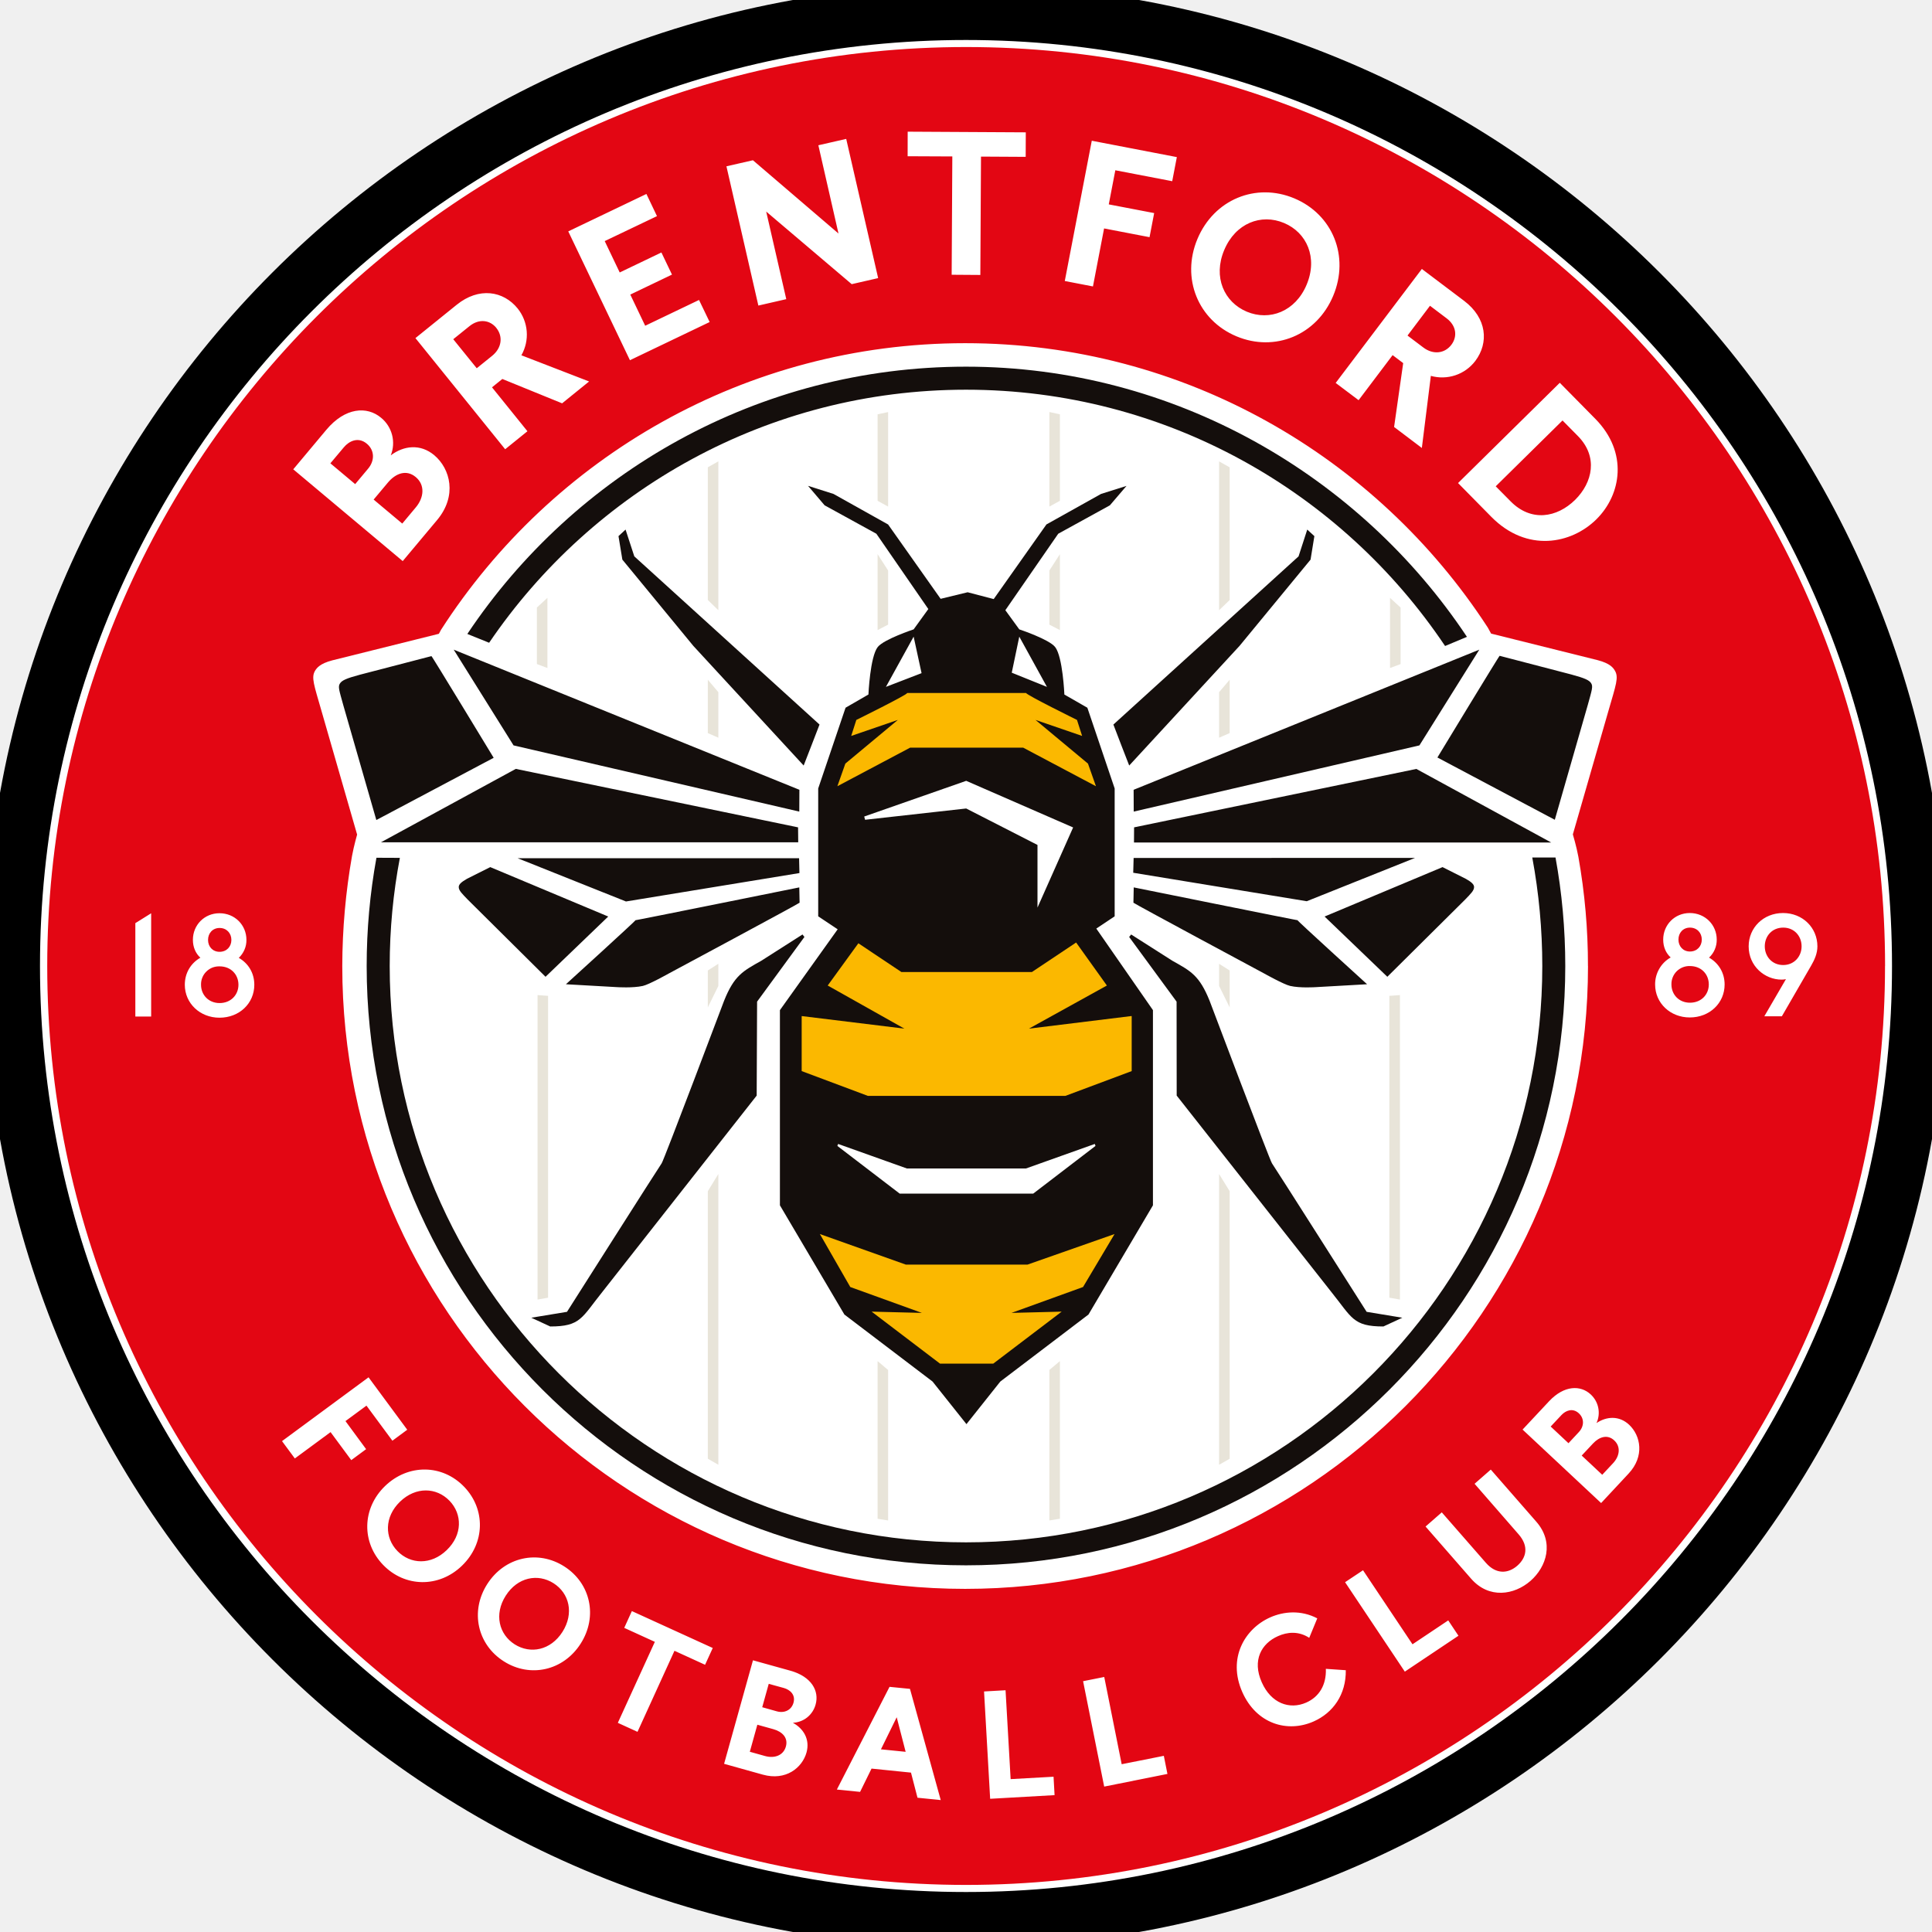
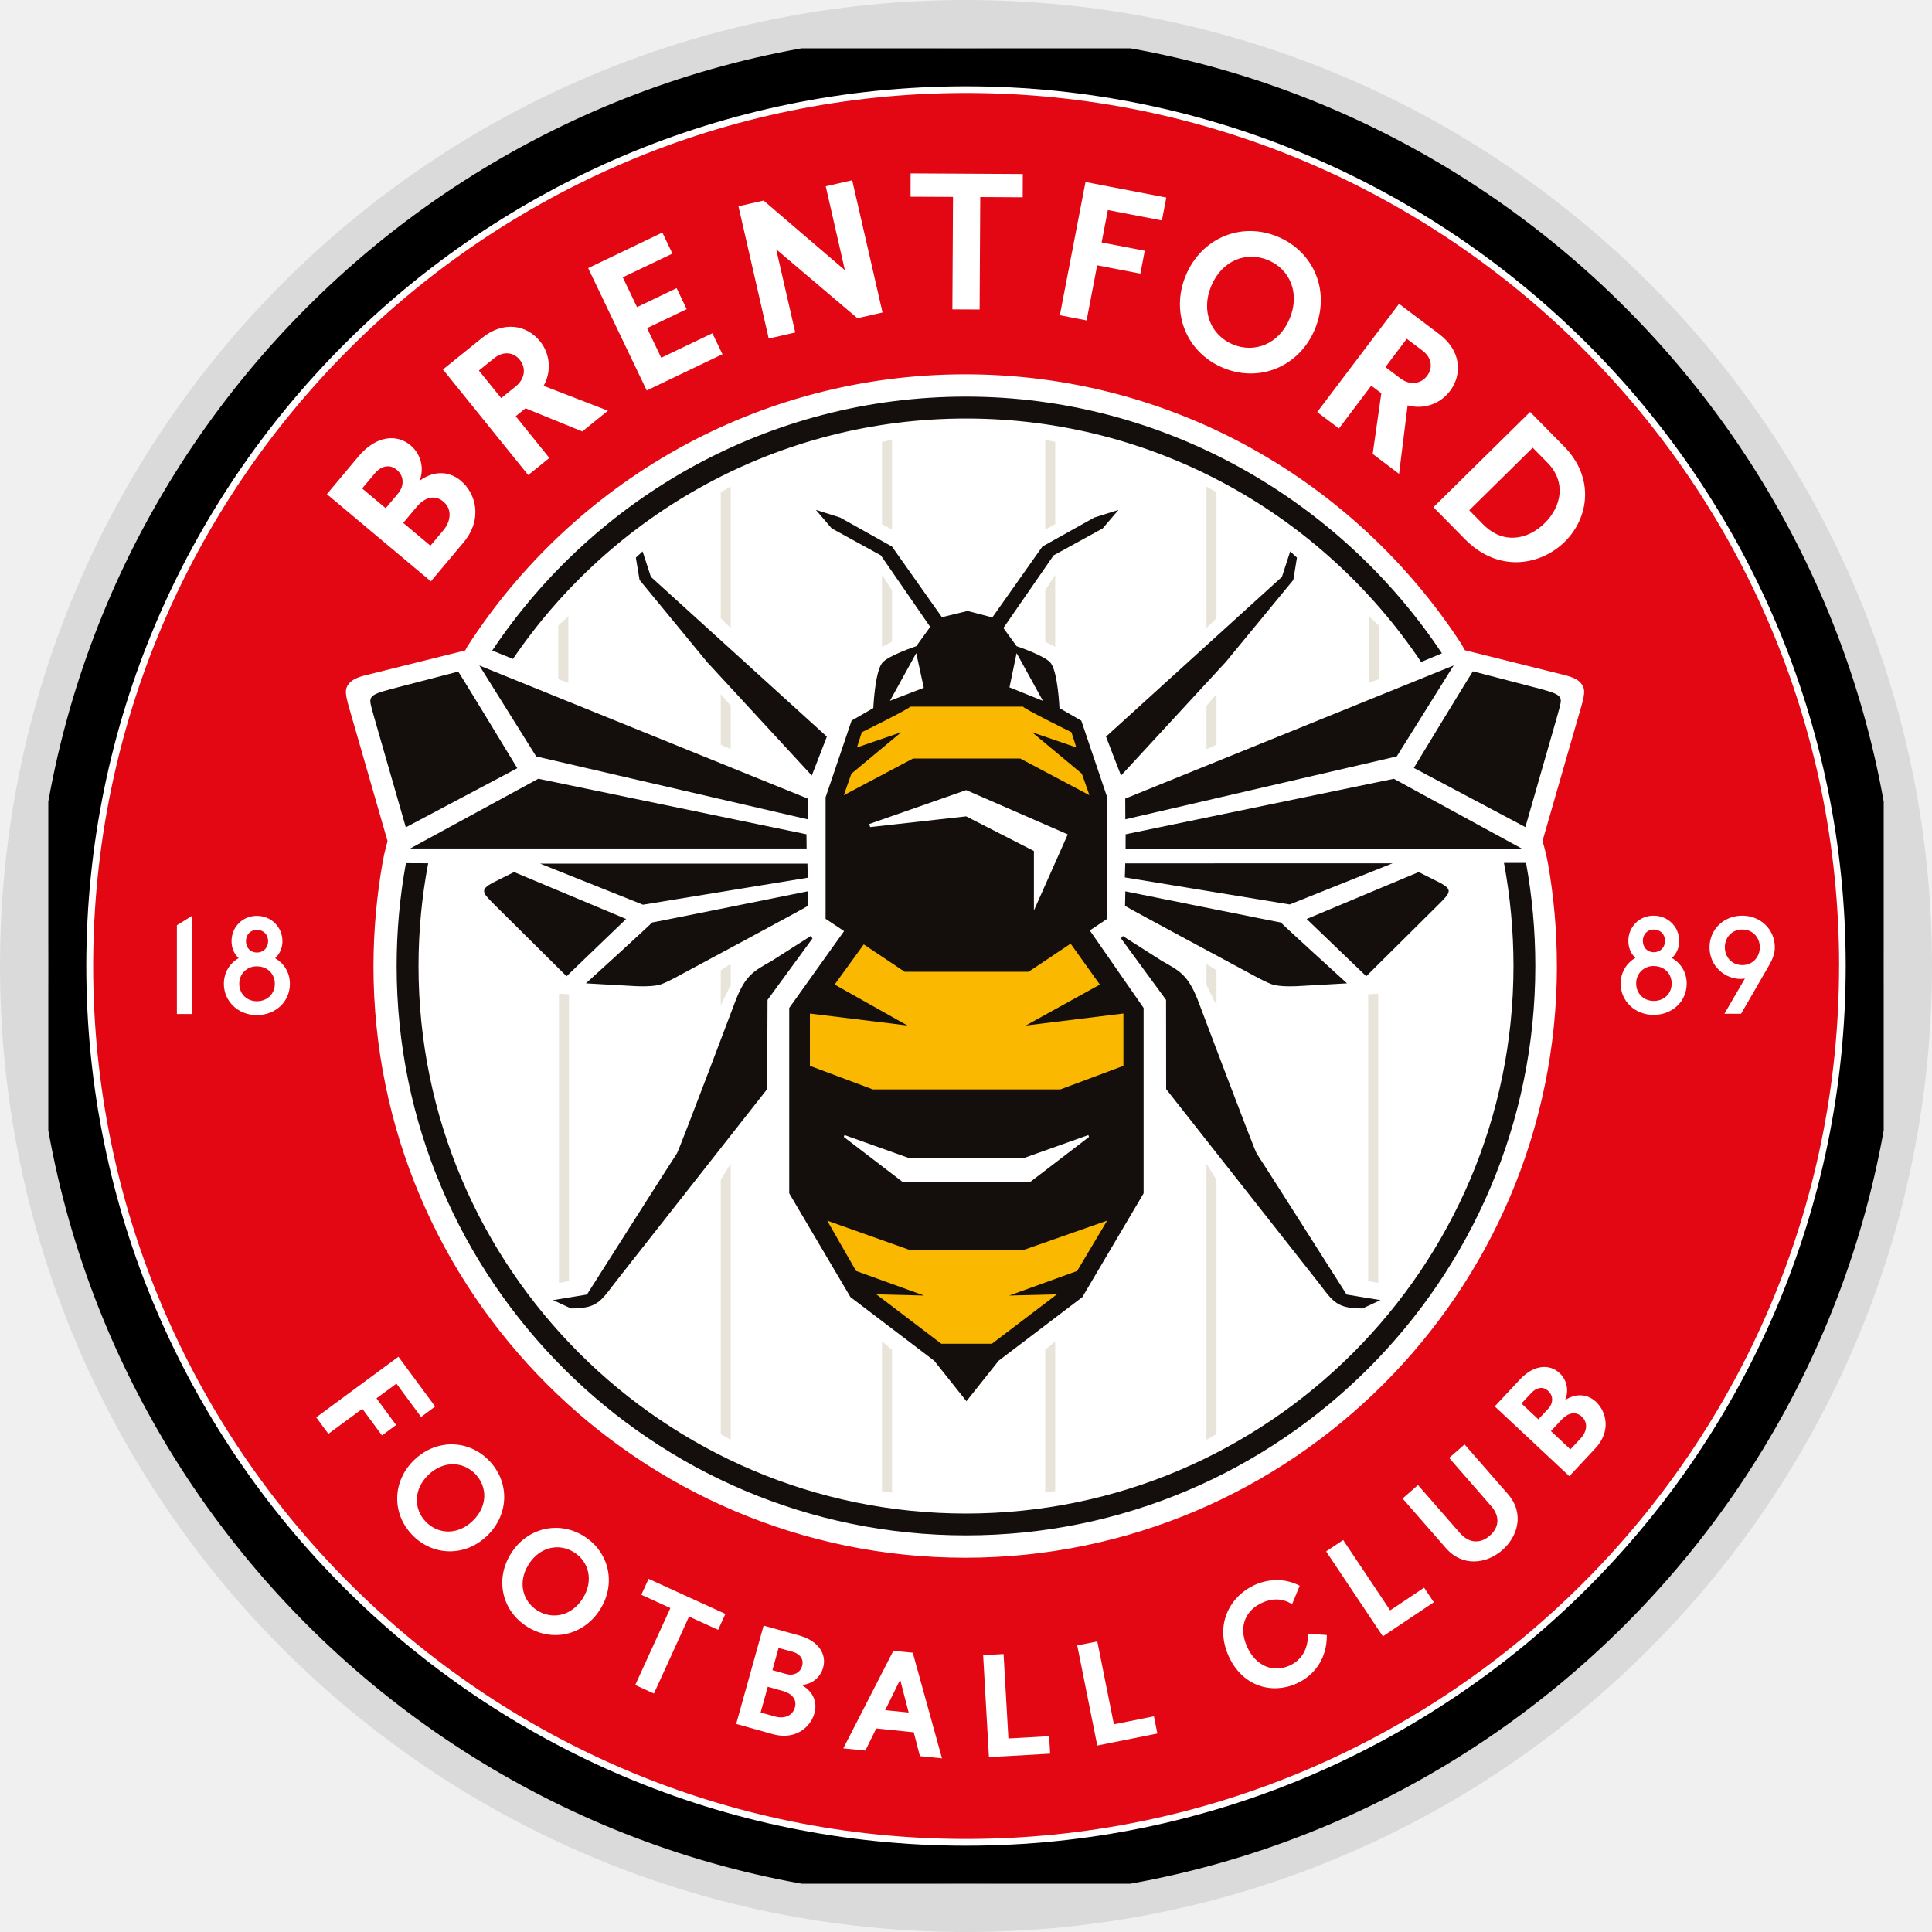
- <svg xmlns="http://www.w3.org/2000/svg" preserveAspectRatio="none" overflow="visible" style="display: block;" width="38" height="38" viewBox="0 0 38 38" fill="none">
-   <g id="england_brentford.football-logos.cc 1" clip-path="url(#clip0_0_401)">
-     <path id="Vector" d="M37.757 19.001C37.757 8.657 29.342 0.243 19 0.243C8.657 0.243 0.243 8.657 0.243 19.001C0.243 29.343 8.657 37.757 19 37.757C29.342 37.757 37.757 29.343 37.757 19.001Z" fill="white" stroke="black" stroke-width="1.087" />
-     <path id="Vector_2" d="M31.334 28.39L31.11 28.629L31.514 29.007L31.727 28.779C31.857 28.641 31.884 28.456 31.75 28.331C31.619 28.208 31.457 28.259 31.334 28.39ZM7.867 29.537C7.558 29.837 7.562 30.244 7.817 30.507C8.072 30.77 8.478 30.788 8.787 30.488C9.099 30.188 9.095 29.78 8.84 29.517C8.585 29.254 8.179 29.235 7.867 29.537ZM31.055 27.799C30.933 27.685 30.794 27.744 30.711 27.833L30.5 28.058L30.85 28.386L31.054 28.167C31.159 28.055 31.165 27.902 31.055 27.799ZM35.624 18.991C35.69 18.877 35.746 18.753 35.746 18.614C35.746 18.246 35.455 17.958 35.07 17.958C34.685 17.958 34.394 18.246 34.394 18.614C34.394 19.002 34.71 19.268 35.042 19.268C35.07 19.268 35.098 19.265 35.127 19.259L34.702 19.989H35.047L35.624 18.991ZM33.921 19.364C33.921 19.132 33.802 18.942 33.615 18.835C33.664 18.79 33.702 18.735 33.728 18.674C33.754 18.613 33.767 18.547 33.766 18.481C33.766 18.19 33.536 17.958 33.236 17.958C32.939 17.958 32.713 18.19 32.713 18.481C32.713 18.626 32.767 18.747 32.86 18.832C32.766 18.885 32.688 18.963 32.635 19.056C32.581 19.15 32.553 19.256 32.554 19.364C32.554 19.729 32.851 20.012 33.236 20.012C33.627 20.012 33.921 19.729 33.921 19.364ZM32.043 28.023C31.848 27.841 31.6 27.856 31.401 27.99C31.444 27.897 31.456 27.792 31.436 27.691C31.416 27.59 31.364 27.498 31.289 27.428C31.087 27.239 30.764 27.246 30.47 27.559L29.947 28.118L31.492 29.563L32.031 28.985C32.352 28.643 32.27 28.237 32.043 28.023ZM30.218 29.931L29.322 28.905L29.003 29.184L29.868 30.177C30.078 30.416 30.02 30.641 29.843 30.796C29.666 30.95 29.43 30.973 29.225 30.738L28.358 29.746L28.039 30.025L28.935 31.051C29.286 31.453 29.783 31.373 30.103 31.094C30.422 30.814 30.571 30.335 30.218 29.931ZM28.686 32.173L28.485 31.871L27.782 32.341L26.809 30.885L26.456 31.12L27.631 32.879L28.686 32.173ZM26.47 32.851L26.078 32.824C26.089 33.143 25.945 33.375 25.693 33.487C25.363 33.633 25 33.502 24.817 33.088C24.625 32.656 24.809 32.325 25.138 32.18C25.317 32.1 25.539 32.076 25.751 32.214L25.909 31.831C25.588 31.663 25.25 31.694 24.985 31.811C24.486 32.032 24.138 32.612 24.435 33.282C24.714 33.91 25.325 34.086 25.837 33.859C26.219 33.69 26.477 33.33 26.47 32.851ZM22.962 34.891L22.891 34.535L22.062 34.7L21.719 32.984L21.303 33.067L21.718 35.14L22.962 34.891ZM20.742 35.308L20.722 34.946L19.878 34.993L19.778 33.245L19.355 33.269L19.475 35.38L20.742 35.308ZM31.233 19C31.234 18.281 31.171 17.562 31.045 16.854C31.008 16.651 30.936 16.411 30.936 16.411L31.635 13.985C31.785 13.465 31.843 13.322 31.761 13.188C31.729 13.134 31.669 13.049 31.426 12.985L29.328 12.462L29.264 12.345C27.078 8.98 23.286 6.75 18.983 6.75C14.661 6.75 10.855 8.998 8.674 12.388L8.632 12.466L6.533 12.989C6.291 13.053 6.231 13.139 6.198 13.191C6.117 13.325 6.176 13.469 6.325 13.989L7.024 16.415C7.024 16.415 6.962 16.63 6.924 16.834C6.798 17.549 6.734 18.274 6.732 19C6.732 25.756 12.227 31.251 18.983 31.251C25.738 31.251 31.234 25.756 31.234 19M18.503 35.405L17.898 33.218L17.496 33.178L16.46 35.198L16.917 35.244L17.142 34.786L17.918 34.865L18.046 35.359L18.503 35.405ZM15.547 32.861L14.81 32.656L14.242 34.692L15.004 34.905C15.456 35.031 15.778 34.771 15.863 34.47C15.934 34.213 15.807 34.001 15.595 33.885C15.698 33.88 15.797 33.843 15.877 33.779C15.957 33.714 16.015 33.626 16.042 33.526C16.117 33.26 15.962 32.977 15.547 32.861ZM14.019 32.414L12.428 31.688L12.278 32.018L12.88 32.293L12.152 33.886L12.539 34.063L13.266 32.469L13.868 32.744L14.019 32.414ZM11.097 30.809C10.579 30.479 9.924 30.622 9.582 31.159C9.242 31.693 9.39 32.347 9.909 32.676C10.426 33.006 11.081 32.862 11.421 32.328C11.763 31.792 11.615 31.138 11.097 30.809ZM9.087 30.795C9.545 30.352 9.554 29.682 9.127 29.241C8.701 28.8 8.031 28.787 7.573 29.229C7.118 29.669 7.109 30.339 7.536 30.78C7.962 31.222 8.633 31.235 9.087 30.795ZM6.795 27.951L7.208 27.647L7.718 28.337L8.01 28.121L7.249 27.09L5.547 28.345L5.799 28.686L6.502 28.168L6.909 28.719L7.201 28.503L6.795 27.951ZM5.002 19.369C5.002 19.136 4.883 18.947 4.697 18.84C4.745 18.794 4.783 18.739 4.809 18.678C4.835 18.618 4.848 18.552 4.847 18.486C4.847 18.194 4.617 17.962 4.317 17.962C4.02 17.962 3.794 18.194 3.794 18.485C3.794 18.63 3.848 18.752 3.941 18.837C3.754 18.944 3.635 19.136 3.635 19.369C3.635 19.734 3.933 20.017 4.317 20.017C4.708 20.017 5.002 19.735 5.002 19.369ZM2.973 17.963L2.662 18.157V19.994H2.973V17.963ZM5.768 9.231L7.921 11.036L8.596 10.23C8.997 9.753 8.858 9.219 8.541 8.953C8.269 8.725 7.942 8.763 7.686 8.956C7.737 8.829 7.746 8.689 7.712 8.556C7.678 8.424 7.603 8.305 7.497 8.218C7.216 7.982 6.788 8.014 6.42 8.452L5.768 9.231ZM8.171 6.65L9.936 8.836L10.374 8.482L9.677 7.618L9.88 7.454L11.056 7.933L11.587 7.503L10.255 6.988C10.336 6.845 10.373 6.681 10.36 6.517C10.347 6.353 10.285 6.197 10.183 6.069C9.901 5.72 9.42 5.641 8.982 5.995L8.171 6.65ZM11.177 4.551L12.39 7.085L13.958 6.334L13.749 5.9L12.69 6.407L12.397 5.794L13.217 5.401L13.009 4.966L12.189 5.359L11.894 4.742L12.922 4.251L12.714 3.815L11.177 4.551ZM14.288 3.271L14.916 6.01L15.465 5.884L15.07 4.161L16.752 5.589L17.272 5.47L16.644 2.732L16.096 2.857L16.492 4.593L14.809 3.152L14.288 3.271ZM17.852 3.073L18.731 3.077L18.718 5.404L19.282 5.408L19.295 3.08L20.174 3.085L20.176 2.603L17.853 2.59L17.852 3.073ZM20.943 5.527L21.497 5.634L21.716 4.493L22.61 4.665L22.701 4.191L21.808 4.02L21.937 3.349L23.056 3.564L23.147 3.09L21.474 2.768L20.943 5.527ZM24.32 6.615C25.072 6.93 25.897 6.595 26.222 5.819C26.549 5.039 26.209 4.216 25.456 3.901C24.704 3.586 23.879 3.921 23.552 4.7C23.227 5.476 23.567 6.3 24.32 6.615ZM27.966 5.29L26.271 7.532L26.722 7.871L27.391 6.985L27.599 7.142L27.42 8.398L27.966 8.811L28.143 7.393C28.301 7.437 28.469 7.433 28.625 7.381C28.781 7.329 28.917 7.231 29.017 7.1C29.287 6.742 29.247 6.257 28.797 5.917L27.966 5.29ZM30.679 7.529L28.678 9.501L29.332 10.165C30.033 10.876 30.907 10.699 31.397 10.216C31.89 9.731 32.029 8.898 31.378 8.238L30.68 7.53L30.679 7.529ZM37.076 19C37.076 28.966 28.968 37.074 19.002 37.074C9.036 37.074 0.929 28.965 0.929 19C0.929 9.033 9.038 0.925 19.003 0.925C28.969 0.925 37.077 9.033 37.077 19M24.524 6.131C24.973 6.318 25.479 6.127 25.7 5.599C25.923 5.068 25.704 4.574 25.255 4.386C24.806 4.197 24.3 4.388 24.078 4.92C23.856 5.448 24.075 5.942 24.524 6.131ZM28.547 6.781C28.668 6.621 28.648 6.408 28.453 6.261L28.126 6.014L27.684 6.6L27.994 6.834C28.191 6.984 28.418 6.952 28.547 6.781ZM35.074 18.245C34.853 18.245 34.711 18.412 34.711 18.613C34.711 18.811 34.853 18.981 35.073 18.981C35.291 18.981 35.435 18.811 35.435 18.613C35.435 18.412 35.292 18.245 35.074 18.245ZM33.239 19.001C33.191 18.999 33.143 19.008 33.099 19.025C33.054 19.043 33.013 19.07 32.979 19.103C32.945 19.137 32.918 19.178 32.9 19.223C32.882 19.267 32.874 19.315 32.875 19.363C32.875 19.561 33.022 19.722 33.239 19.722C33.463 19.722 33.61 19.561 33.61 19.363C33.61 19.162 33.463 19.001 33.239 19.001ZM33.239 18.715C33.378 18.715 33.472 18.613 33.472 18.48C33.472 18.347 33.378 18.245 33.239 18.245C33.104 18.245 33.013 18.347 33.013 18.48C33.013 18.613 33.104 18.715 33.239 18.715ZM30.979 9.833C31.328 9.488 31.435 8.982 31.036 8.577L30.733 8.27L29.419 9.565L29.711 9.86C30.118 10.273 30.625 10.18 30.979 9.833M9.762 6.449C9.636 6.294 9.424 6.262 9.234 6.415L8.915 6.672L9.377 7.243L9.678 7C9.872 6.844 9.896 6.616 9.762 6.45M4.319 19.007C4.27 19.006 4.223 19.014 4.178 19.031C4.133 19.049 4.092 19.076 4.058 19.11C4.024 19.143 3.997 19.184 3.979 19.229C3.961 19.273 3.953 19.321 3.954 19.369C3.954 19.567 4.101 19.729 4.319 19.729C4.542 19.729 4.69 19.567 4.69 19.369C4.69 19.168 4.542 19.007 4.319 19.007ZM15.212 34.011L14.896 33.923L14.748 34.455L15.048 34.539C15.231 34.59 15.408 34.529 15.457 34.353C15.506 34.179 15.386 34.06 15.212 34.011ZM10.887 31.14C10.578 30.944 10.179 31.02 9.946 31.387C9.715 31.751 9.814 32.145 10.123 32.342C10.432 32.538 10.831 32.461 11.063 32.097C11.295 31.731 11.197 31.337 10.887 31.14ZM4.319 18.721C4.457 18.721 4.551 18.62 4.551 18.487C4.551 18.354 4.457 18.252 4.319 18.252C4.183 18.252 4.092 18.354 4.092 18.487C4.092 18.62 4.183 18.721 4.319 18.721ZM6.762 8.799L6.498 9.113L6.986 9.522L7.241 9.217C7.372 9.061 7.37 8.857 7.216 8.728C7.046 8.585 6.865 8.675 6.762 8.799ZM15.418 33.201L15.12 33.119L14.992 33.579L15.28 33.66C15.428 33.701 15.567 33.636 15.607 33.491C15.652 33.33 15.535 33.234 15.418 33.201ZM17.327 34.407L17.813 34.456L17.637 33.776L17.327 34.407ZM8.178 9.98L7.912 10.298L7.349 9.826L7.629 9.492C7.782 9.309 7.993 9.229 8.177 9.383C8.364 9.539 8.34 9.787 8.178 9.98Z" fill="#E30613" />
-     <path id="Vector_3" d="M9.62 12.643C11.661 9.64 15.104 7.665 19 7.665C22.923 7.665 26.387 9.669 28.423 12.706L28.853 12.526C26.739 9.348 23.093 7.212 19 7.212C14.914 7.212 11.307 9.302 9.192 12.469L9.62 12.642V12.643ZM7.404 16.871C7.276 17.574 7.212 18.287 7.212 19.001C7.212 25.5 12.5 30.788 19 30.788C25.499 30.788 30.787 25.5 30.787 19.001C30.787 18.273 30.721 17.556 30.595 16.866L30.138 16.866C30.269 17.57 30.335 18.285 30.335 19.001C30.335 25.25 25.25 30.336 19 30.336C12.751 30.336 7.665 25.251 7.665 19.001C7.665 18.273 7.734 17.562 7.865 16.873L7.404 16.871Z" fill="#140E0C" />
-     <path id="Vector_4" d="M10.573 19.572V25.561L10.78 25.524V19.587L10.573 19.572ZM10.767 13.139V11.759L10.56 11.949V13.061L10.767 13.139ZM17.261 10.899V12.393L17.468 12.286V11.221L17.261 10.899ZM17.261 26.771V29.872L17.468 29.906V26.946L17.261 26.771ZM17.468 9.964V8.105L17.261 8.149V9.85L17.468 9.964ZM14.129 19.392V18.956L13.922 19.088V19.814L14.129 19.392ZM14.129 14.51V13.614L13.922 13.37V14.419L14.129 14.51ZM13.922 23.429V28.691L14.129 28.81V23.091L13.922 23.429ZM14.129 12.002V9.074L13.922 9.191V11.801L14.129 12.002ZM27.327 19.587V25.524L27.535 25.561V19.572L27.327 19.587ZM27.548 13.062V11.95L27.34 11.759V13.139L27.548 13.062ZM20.64 11.221V12.286L20.847 12.393V10.9L20.64 11.221ZM20.64 26.945V29.905L20.847 29.872V26.771L20.64 26.945ZM20.847 9.85V8.149L20.64 8.104V9.964L20.847 9.85ZM24.186 19.814V19.088L23.978 18.957V19.392L24.186 19.814ZM24.186 14.419V13.37L23.978 13.614V14.51L24.186 14.419ZM23.978 23.092V28.81L24.186 28.692V23.429L23.978 23.092ZM23.978 12.002V9.075L24.186 9.192V11.802L23.978 12.002Z" fill="#E8E4D9" />
-     <path id="Vector_5" d="M22.297 15.534L29.096 12.778L27.918 14.661L22.299 15.963L22.297 15.534ZM22.306 16.273L22.304 16.571H30.51L27.858 15.124L22.306 16.273ZM6.751 13.866L7.402 16.129L9.71 14.905C9.71 14.905 8.488 12.89 8.486 12.905L7.078 13.271C6.805 13.344 6.725 13.384 6.687 13.442C6.644 13.507 6.671 13.575 6.751 13.866ZM10.145 15.123L7.493 16.567H15.7L15.697 16.273L10.145 15.123ZM9.023 17.442C9.019 17.514 9.091 17.58 9.198 17.692L10.73 19.212L11.963 18.027L9.643 17.055L9.188 17.283C9.069 17.351 9.027 17.394 9.023 17.442ZM15.723 15.534L8.924 12.778L10.101 14.661L15.721 15.963L15.723 15.534ZM10.181 16.88L12.312 17.731L15.724 17.172L15.717 16.88H10.181ZM12.499 18.099C12.533 18.085 11.131 19.359 11.131 19.359L12.14 19.416C12.14 19.416 12.449 19.436 12.644 19.392C12.769 19.364 13.153 19.148 13.153 19.148C13.153 19.148 15.727 17.767 15.727 17.755L15.721 17.454C15.721 17.454 12.465 18.112 12.499 18.099ZM22.299 17.454L22.293 17.755C22.293 17.767 24.866 19.148 24.866 19.148C24.866 19.148 25.251 19.364 25.376 19.392C25.571 19.437 25.879 19.416 25.879 19.416L26.889 19.359C26.889 19.359 25.486 18.085 25.521 18.099C25.555 18.112 22.299 17.454 22.299 17.454ZM28.828 17.284L28.373 17.055L26.053 18.027L27.287 19.212L28.818 17.693C28.926 17.58 28.997 17.514 28.993 17.442C28.989 17.394 28.947 17.351 28.827 17.283M25.018 22.881C24.975 22.823 23.792 19.686 23.792 19.686C23.591 19.185 23.42 19.099 23.061 18.898L22.248 18.38L22.209 18.429L23.142 19.701L23.144 21.549L26.178 25.402C26.594 25.918 26.608 26.09 27.21 26.09L27.582 25.918L26.88 25.802C26.88 25.802 25.061 22.938 25.018 22.881ZM13.014 22.881C12.971 22.938 11.152 25.802 11.152 25.802L10.45 25.918L10.822 26.09C11.424 26.09 11.439 25.918 11.854 25.402L14.883 21.549L14.891 19.701L15.822 18.429L15.784 18.38L14.972 18.898C14.614 19.099 14.441 19.185 14.241 19.686C14.241 19.686 13.057 22.823 13.014 22.881ZM31.295 13.437C31.257 13.379 31.176 13.339 30.904 13.266L29.496 12.899C29.493 12.885 28.272 14.899 28.272 14.899L30.581 16.124L31.231 13.861C31.311 13.57 31.337 13.502 31.295 13.437ZM22.297 16.875L22.289 17.166L25.702 17.726L27.832 16.874L22.297 16.875ZM22.21 15.057L24.38 12.704L25.777 11.007L25.852 10.545L25.712 10.416L25.541 10.943L21.899 14.251C21.909 14.284 22.21 15.057 22.21 15.057ZM13.637 12.704L15.807 15.057C15.807 15.057 16.108 14.284 16.119 14.251L12.476 10.943L12.304 10.416L12.165 10.545L12.241 11.007L13.637 12.704ZM15.893 9.556L16.219 9.939L17.237 10.498L18.259 11.979L17.97 12.379C17.97 12.379 17.385 12.573 17.264 12.726C17.113 12.918 17.081 13.66 17.081 13.66L16.631 13.92L16.093 15.508V18.023L16.476 18.278L15.34 19.868V23.707L16.608 25.855L18.342 27.173L19.009 28.011L19.675 27.173L21.409 25.855L22.677 23.707V19.868L21.563 18.264L21.924 18.023V15.508L21.387 13.92L20.935 13.661C20.935 13.661 20.904 12.918 20.753 12.726C20.633 12.573 20.048 12.379 20.048 12.379L19.774 12.002L20.814 10.498L21.83 9.939L22.157 9.557L21.656 9.715L20.582 10.315L19.545 11.783L19.032 11.649L18.501 11.778L17.468 10.316L16.394 9.715L15.893 9.556ZM17.97 12.522L18.126 13.24L17.425 13.51L17.97 12.522ZM20.048 12.522L20.592 13.51L19.9 13.231L20.048 12.522ZM19.004 15.358L21.107 16.275L20.406 17.851V16.619L19.004 15.902L17.015 16.124L16.998 16.06L19.004 15.358ZM16.485 22.5L17.836 22.982H20.181L21.533 22.5L21.547 22.539L20.322 23.477H17.696L16.47 22.539L16.485 22.5Z" fill="#140E0C" />
-     <path id="Vector_6" d="M21.922 24.272L20.21 24.873H17.816L16.126 24.272L16.724 25.314L18.132 25.823L17.144 25.798L18.489 26.821H19.536L20.882 25.798L19.895 25.823L21.302 25.314L21.922 24.272ZM16.47 15.464L17.902 14.705H20.124L21.556 15.464L21.399 15.019L20.367 14.16L21.284 14.475L21.183 14.16C21.183 14.16 20.195 13.673 20.181 13.63H17.845C17.831 13.673 16.843 14.16 16.843 14.16L16.742 14.475L17.659 14.16L16.627 15.019L16.47 15.464ZM22.259 19.988L22.255 19.984L20.238 20.232L21.771 19.384L21.166 18.538L20.296 19.119H17.73L16.883 18.553L16.28 19.384L17.788 20.232L15.771 19.985L15.768 19.988V21.067L17.071 21.555H20.954L22.259 21.067V19.988Z" fill="#FBB800" />
+ <svg xmlns="http://www.w3.org/2000/svg" width="40" height="40" viewBox="0 0 40 40" fill="none">
+   <rect x="0.5" y="0.5" width="39" height="39" rx="19.5" fill="white" />
+   <rect x="0.5" y="0.5" width="39" height="39" rx="19.5" stroke="#DADADA" />
+   <g clip-path="url(#clip0_470_3426)">
+     <path d="M38.757 20.001C38.757 9.657 30.342 1.243 20 1.243C9.657 1.243 1.243 9.657 1.243 20.001C1.243 30.343 9.657 38.757 20 38.757C30.342 38.757 38.757 30.343 38.757 20.001Z" fill="white" stroke="black" stroke-width="1.087" />
+     <path d="M32.334 29.39L32.11 29.629L32.514 30.007L32.727 29.779C32.856 29.641 32.884 29.456 32.75 29.331C32.619 29.208 32.457 29.259 32.334 29.39ZM8.867 30.537C8.558 30.837 8.562 31.244 8.817 31.507C9.072 31.77 9.478 31.788 9.787 31.488C10.099 31.188 10.095 30.78 9.84 30.517C9.585 30.254 9.179 30.235 8.867 30.537ZM32.055 28.799C31.933 28.685 31.794 28.744 31.711 28.833L31.5 29.058L31.85 29.386L32.054 29.167C32.159 29.055 32.165 28.902 32.055 28.799ZM36.624 19.991C36.69 19.877 36.746 19.753 36.746 19.614C36.746 19.246 36.455 18.958 36.07 18.958C35.685 18.958 35.394 19.246 35.394 19.614C35.394 20.002 35.71 20.268 36.042 20.268C36.07 20.268 36.098 20.265 36.127 20.259L35.702 20.989H36.047L36.624 19.991ZM34.921 20.364C34.921 20.132 34.802 19.942 34.615 19.835C34.664 19.79 34.702 19.735 34.728 19.674C34.754 19.613 34.767 19.547 34.766 19.481C34.766 19.19 34.536 18.958 34.236 18.958C33.939 18.958 33.713 19.19 33.713 19.481C33.713 19.626 33.767 19.747 33.86 19.832C33.766 19.885 33.688 19.963 33.635 20.056C33.581 20.15 33.553 20.256 33.554 20.364C33.554 20.729 33.851 21.012 34.236 21.012C34.627 21.012 34.921 20.729 34.921 20.364ZM33.043 29.023C32.848 28.841 32.6 28.856 32.401 28.99C32.444 28.897 32.456 28.792 32.436 28.691C32.416 28.59 32.364 28.498 32.289 28.428C32.087 28.239 31.764 28.246 31.47 28.559L30.947 29.118L32.492 30.563L33.031 29.985C33.352 29.643 33.27 29.237 33.043 29.023ZM31.218 30.931L30.322 29.905L30.003 30.184L30.869 31.177C31.078 31.416 31.02 31.641 30.843 31.796C30.666 31.95 30.43 31.973 30.225 31.738L29.358 30.746L29.039 31.025L29.935 32.051C30.286 32.453 30.783 32.373 31.103 32.094C31.422 31.814 31.571 31.335 31.218 30.931ZM29.686 33.173L29.485 32.871L28.782 33.341L27.809 31.885L27.456 32.12L28.631 33.879L29.686 33.173ZM27.47 33.851L27.078 33.824C27.089 34.143 26.945 34.375 26.693 34.487C26.363 34.633 26 34.502 25.817 34.088C25.625 33.656 25.809 33.325 26.138 33.18C26.317 33.1 26.539 33.076 26.751 33.214L26.909 32.831C26.588 32.663 26.25 32.694 25.985 32.811C25.486 33.032 25.138 33.612 25.435 34.282C25.714 34.91 26.325 35.086 26.837 34.859C27.219 34.69 27.477 34.33 27.47 33.851ZM23.962 35.891L23.891 35.535L23.062 35.7L22.719 33.984L22.303 34.067L22.718 36.14L23.962 35.891ZM21.742 36.308L21.722 35.946L20.878 35.993L20.778 34.245L20.355 34.269L20.475 36.38L21.742 36.308ZM32.233 20C32.234 19.281 32.171 18.562 32.045 17.854C32.008 17.651 31.936 17.411 31.936 17.411L32.635 14.985C32.785 14.465 32.843 14.322 32.761 14.188C32.729 14.134 32.669 14.049 32.426 13.985L30.328 13.462L30.264 13.345C28.078 9.98 24.286 7.75 19.983 7.75C15.661 7.75 11.855 9.998 9.674 13.388L9.632 13.466L7.533 13.989C7.291 14.053 7.231 14.139 7.198 14.191C7.117 14.325 7.176 14.469 7.325 14.989L8.024 17.415C8.024 17.415 7.962 17.63 7.925 17.834C7.798 18.549 7.734 19.274 7.732 20C7.732 26.756 13.227 32.251 19.983 32.251C26.738 32.251 32.234 26.756 32.234 20M19.503 36.405L18.898 34.218L18.496 34.178L17.46 36.198L17.917 36.244L18.142 35.786L18.918 35.865L19.046 36.359L19.503 36.405ZM16.547 33.861L15.81 33.656L15.242 35.692L16.004 35.905C16.456 36.031 16.779 35.771 16.863 35.47C16.934 35.213 16.807 35.001 16.595 34.885C16.698 34.88 16.797 34.843 16.877 34.779C16.957 34.714 17.015 34.626 17.042 34.526C17.117 34.26 16.962 33.977 16.547 33.861ZM15.019 33.414L13.428 32.688L13.278 33.018L13.88 33.293L13.152 34.886L13.539 35.063L14.266 33.469L14.868 33.744L15.019 33.414ZM12.097 31.809C11.579 31.479 10.924 31.622 10.582 32.159C10.242 32.693 10.39 33.347 10.909 33.676C11.426 34.006 12.081 33.862 12.421 33.328C12.763 32.792 12.615 32.138 12.097 31.809ZM10.087 31.795C10.545 31.352 10.554 30.682 10.127 30.241C9.701 29.8 9.031 29.787 8.573 30.229C8.118 30.669 8.109 31.339 8.536 31.78C8.962 32.222 9.633 32.235 10.087 31.795ZM7.795 28.951L8.208 28.647L8.718 29.337L9.01 29.121L8.249 28.09L6.547 29.345L6.799 29.686L7.502 29.168L7.909 29.719L8.201 29.503L7.795 28.951ZM6.002 20.369C6.002 20.136 5.883 19.947 5.697 19.84C5.745 19.794 5.783 19.739 5.809 19.679C5.835 19.618 5.848 19.552 5.847 19.486C5.847 19.194 5.617 18.962 5.317 18.962C5.02 18.962 4.794 19.194 4.794 19.485C4.794 19.63 4.848 19.752 4.941 19.837C4.754 19.944 4.635 20.136 4.635 20.369C4.635 20.734 4.933 21.017 5.317 21.017C5.708 21.017 6.002 20.735 6.002 20.369ZM3.973 18.963L3.662 19.157V20.994H3.973V18.963ZM6.768 10.231L8.921 12.036L9.597 11.23C9.997 10.753 9.858 10.219 9.541 9.953C9.269 9.725 8.942 9.763 8.686 9.956C8.737 9.829 8.746 9.689 8.712 9.556C8.678 9.424 8.603 9.305 8.497 9.218C8.216 8.982 7.788 9.014 7.42 9.452L6.768 10.231ZM9.171 7.65L10.936 9.836L11.374 9.482L10.677 8.618L10.88 8.454L12.056 8.933L12.587 8.503L11.255 7.988C11.336 7.845 11.373 7.681 11.36 7.517C11.347 7.353 11.286 7.197 11.183 7.069C10.902 6.72 10.42 6.641 9.982 6.995L9.171 7.65ZM12.177 5.551L13.39 8.085L14.958 7.334L14.749 6.9L13.69 7.407L13.397 6.794L14.217 6.401L14.009 5.966L13.189 6.359L12.894 5.742L13.922 5.251L13.714 4.815L12.177 5.551ZM15.289 4.271L15.916 7.01L16.465 6.884L16.07 5.161L17.752 6.589L18.272 6.47L17.644 3.732L17.096 3.857L17.492 5.593L15.809 4.152L15.289 4.271ZM18.852 4.073L19.731 4.077L19.718 6.405L20.282 6.408L20.295 4.08L21.174 4.085L21.176 3.603L18.853 3.59L18.852 4.073ZM21.943 6.527L22.497 6.634L22.716 5.493L23.61 5.665L23.701 5.191L22.808 5.02L22.937 4.349L24.056 4.564L24.147 4.09L22.474 3.768L21.943 6.527ZM25.32 7.615C26.072 7.93 26.897 7.595 27.222 6.819C27.549 6.039 27.209 5.216 26.456 4.901C25.704 4.586 24.879 4.921 24.552 5.7C24.227 6.476 24.567 7.3 25.32 7.615ZM28.966 6.29L27.271 8.532L27.722 8.871L28.391 7.985L28.599 8.142L28.42 9.398L28.966 9.811L29.143 8.393C29.301 8.437 29.469 8.433 29.625 8.381C29.781 8.329 29.917 8.231 30.017 8.1C30.287 7.742 30.247 7.257 29.797 6.917L28.966 6.29ZM31.679 8.529L29.678 10.501L30.332 11.165C31.033 11.876 31.907 11.699 32.397 11.216C32.89 10.731 33.029 9.898 32.378 9.238L31.68 8.53L31.679 8.529ZM38.076 20C38.076 29.966 29.968 38.074 20.002 38.074C10.036 38.074 1.929 29.965 1.929 20C1.929 10.033 10.038 1.925 20.003 1.925C29.969 1.925 38.077 10.033 38.077 20M25.524 7.131C25.973 7.318 26.479 7.127 26.7 6.599C26.923 6.068 26.704 5.574 26.255 5.386C25.806 5.197 25.3 5.388 25.078 5.92C24.856 6.448 25.075 6.942 25.524 7.131ZM29.547 7.781C29.668 7.621 29.648 7.408 29.453 7.261L29.126 7.014L28.684 7.6L28.994 7.834C29.191 7.984 29.418 7.952 29.547 7.781ZM36.074 19.245C35.853 19.245 35.711 19.412 35.711 19.613C35.711 19.811 35.853 19.981 36.073 19.981C36.291 19.981 36.435 19.811 36.435 19.613C36.435 19.412 36.292 19.245 36.074 19.245ZM34.239 20.001C34.191 19.999 34.143 20.008 34.099 20.025C34.054 20.043 34.013 20.07 33.979 20.103C33.945 20.137 33.918 20.178 33.9 20.223C33.882 20.267 33.874 20.315 33.875 20.363C33.875 20.561 34.022 20.723 34.239 20.723C34.463 20.723 34.61 20.561 34.61 20.363C34.61 20.162 34.463 20.001 34.239 20.001ZM34.239 19.715C34.378 19.715 34.472 19.613 34.472 19.48C34.472 19.347 34.378 19.245 34.239 19.245C34.104 19.245 34.013 19.347 34.013 19.48C34.013 19.613 34.104 19.715 34.239 19.715ZM31.979 10.833C32.328 10.488 32.435 9.982 32.036 9.577L31.733 9.27L30.419 10.565L30.711 10.86C31.118 11.273 31.625 11.18 31.979 10.833M10.761 7.449C10.636 7.294 10.424 7.262 10.234 7.415L9.915 7.672L10.377 8.243L10.678 8C10.871 7.844 10.896 7.616 10.761 7.45M5.319 20.007C5.27 20.006 5.223 20.014 5.178 20.031C5.133 20.049 5.092 20.076 5.058 20.11C5.024 20.143 4.997 20.184 4.979 20.229C4.961 20.273 4.953 20.321 4.954 20.369C4.954 20.567 5.101 20.729 5.319 20.729C5.542 20.729 5.69 20.567 5.69 20.369C5.69 20.168 5.542 20.007 5.319 20.007ZM16.212 35.011L15.896 34.923L15.748 35.455L16.048 35.539C16.231 35.59 16.408 35.529 16.457 35.353C16.506 35.179 16.386 35.06 16.212 35.011ZM11.887 32.14C11.578 31.944 11.179 32.02 10.946 32.387C10.715 32.751 10.814 33.145 11.123 33.342C11.432 33.538 11.831 33.461 12.063 33.097C12.295 32.731 12.197 32.337 11.887 32.14ZM5.319 19.721C5.457 19.721 5.551 19.62 5.551 19.487C5.551 19.354 5.457 19.252 5.319 19.252C5.183 19.252 5.092 19.354 5.092 19.487C5.092 19.62 5.183 19.721 5.319 19.721ZM7.762 9.799L7.498 10.113L7.986 10.522L8.241 10.217C8.372 10.061 8.37 9.857 8.216 9.728C8.046 9.585 7.865 9.675 7.762 9.799ZM16.418 34.201L16.12 34.119L15.992 34.579L16.28 34.66C16.428 34.701 16.567 34.636 16.607 34.491C16.651 34.33 16.535 34.234 16.418 34.201ZM18.327 35.407L18.813 35.456L18.637 34.776L18.327 35.407ZM9.178 10.98L8.912 11.298L8.349 10.826L8.629 10.492C8.782 10.309 8.993 10.229 9.177 10.383C9.364 10.539 9.34 10.787 9.178 10.98Z" fill="#E30613" />
+     <path d="M10.62 13.643C12.661 10.64 16.104 8.665 20 8.665C23.923 8.665 27.387 10.668 29.423 13.706L29.853 13.526C27.739 10.348 24.093 8.212 20 8.212C15.914 8.212 12.307 10.302 10.191 13.469L10.62 13.642V13.643ZM8.404 17.871C8.276 18.574 8.212 19.287 8.212 20.001C8.212 26.5 13.5 31.788 20 31.788C26.499 31.788 31.787 26.5 31.787 20.001C31.787 19.273 31.721 18.556 31.595 17.866L31.138 17.866C31.269 18.57 31.335 19.285 31.335 20.001C31.335 26.25 26.25 31.336 20 31.336C13.751 31.336 8.665 26.251 8.665 20.001C8.665 19.273 8.734 18.562 8.865 17.873L8.404 17.871Z" fill="#140E0C" />
+     <path d="M11.573 20.572V26.561L11.78 26.524V20.587L11.573 20.572ZM11.767 14.139V12.759L11.56 12.949V14.061L11.767 14.139ZM18.261 11.899V13.393L18.468 13.286V12.221L18.261 11.899ZM18.261 27.771V30.872L18.468 30.905V27.946L18.261 27.771ZM18.468 10.964V9.105L18.261 9.149V10.851L18.468 10.964ZM15.129 20.392V19.956L14.922 20.088V20.814L15.129 20.392ZM15.129 15.51V14.614L14.922 14.37V15.419L15.129 15.51ZM14.922 24.428V29.691L15.129 29.81V24.091L14.922 24.428ZM15.129 13.002V10.074L14.922 10.191V12.8L15.129 13.002ZM28.327 20.587V26.524L28.535 26.561V20.572L28.327 20.587ZM28.548 14.062V12.95L28.34 12.759V14.139L28.548 14.062ZM21.64 12.221V13.286L21.847 13.393V11.9L21.64 12.221ZM21.64 27.945V30.905L21.847 30.872V27.771L21.64 27.945ZM21.847 10.85V9.149L21.64 9.104V10.964L21.847 10.85ZM25.186 20.814V20.088L24.979 19.957V20.392L25.186 20.814ZM25.186 15.419V14.37L24.979 14.614V15.51L25.186 15.419ZM24.979 24.092V29.81L25.186 29.692V24.429L24.979 24.092ZM24.979 13.002V10.075L25.186 10.192V12.801L24.979 13.002Z" fill="#E8E4D9" />
+     <path d="M23.297 16.534L30.096 13.778L28.918 15.661L23.299 16.963L23.297 16.534ZM23.305 17.273L23.304 17.571H31.51L28.858 16.124L23.305 17.273ZM7.751 14.866L8.402 17.129L10.71 15.905C10.71 15.905 9.488 13.89 9.486 13.905L8.078 14.271C7.805 14.344 7.725 14.384 7.687 14.442C7.644 14.507 7.671 14.575 7.751 14.866ZM11.145 16.123L8.493 17.567H16.7L16.697 17.273L11.145 16.123ZM10.023 18.442C10.019 18.514 10.091 18.58 10.198 18.692L11.73 20.212L12.963 19.027L10.643 18.055L10.188 18.283C10.069 18.351 10.027 18.394 10.023 18.442ZM16.724 16.534L9.924 13.778L11.101 15.661L16.721 16.963L16.724 16.534ZM11.181 17.88L13.312 18.731L16.724 18.172L16.717 17.88H11.181ZM13.499 19.099C13.533 19.085 12.131 20.359 12.131 20.359L13.14 20.416C13.14 20.416 13.449 20.436 13.644 20.392C13.769 20.364 14.153 20.148 14.153 20.148C14.153 20.148 16.727 18.767 16.727 18.755L16.721 18.454C16.721 18.454 13.465 19.112 13.499 19.099ZM23.299 18.454L23.293 18.755C23.293 18.767 25.866 20.148 25.866 20.148C25.866 20.148 26.251 20.364 26.376 20.392C26.571 20.437 26.879 20.416 26.879 20.416L27.889 20.359C27.889 20.359 26.486 19.085 26.521 19.099C26.555 19.112 23.299 18.454 23.299 18.454ZM29.828 18.284L29.373 18.055L27.053 19.027L28.287 20.212L29.818 18.693C29.926 18.58 29.997 18.514 29.993 18.442C29.989 18.394 29.947 18.351 29.827 18.283M26.018 23.881C25.975 23.823 24.792 20.686 24.792 20.686C24.591 20.185 24.42 20.099 24.061 19.898L23.248 19.38L23.209 19.429L24.142 20.701L24.144 22.549L27.178 26.402C27.594 26.918 27.608 27.09 28.21 27.09L28.582 26.918L27.88 26.802C27.88 26.802 26.061 23.938 26.018 23.881ZM14.014 23.881C13.971 23.938 12.152 26.802 12.152 26.802L11.45 26.918L11.822 27.09C12.424 27.09 12.439 26.918 12.854 26.402L15.883 22.549L15.891 20.701L16.822 19.429L16.784 19.38L15.972 19.898C15.614 20.099 15.441 20.185 15.241 20.686C15.241 20.686 14.057 23.823 14.014 23.881ZM32.295 14.437C32.257 14.379 32.176 14.339 31.904 14.266L30.496 13.899C30.493 13.885 29.272 15.899 29.272 15.899L31.581 17.124L32.231 14.861C32.311 14.57 32.337 14.502 32.295 14.437ZM23.297 17.875L23.289 18.166L26.702 18.726L28.832 17.874L23.297 17.875ZM23.21 16.057L25.38 13.704L26.777 12.007L26.852 11.545L26.712 11.416L26.541 11.943L22.899 15.251C22.909 15.284 23.21 16.057 23.21 16.057ZM14.637 13.704L16.807 16.057C16.807 16.057 17.108 15.284 17.119 15.251L13.476 11.943L13.304 11.416L13.165 11.545L13.241 12.007L14.637 13.704ZM16.892 10.556L17.219 10.939L18.237 11.498L19.259 12.979L18.97 13.379C18.97 13.379 18.385 13.573 18.264 13.726C18.113 13.918 18.081 14.66 18.081 14.66L17.631 14.92L17.093 16.508V19.023L17.476 19.278L16.34 20.868V24.707L17.608 26.855L19.342 28.173L20.009 29.011L20.675 28.173L22.409 26.855L23.677 24.707V20.868L22.563 19.264L22.924 19.023V16.509L22.387 14.92L21.935 14.661C21.935 14.661 21.904 13.918 21.753 13.726C21.633 13.573 21.048 13.379 21.048 13.379L20.774 13.002L21.814 11.498L22.83 10.94L23.157 10.557L22.656 10.715L21.582 11.315L20.545 12.783L20.032 12.649L19.501 12.778L18.468 11.316L17.394 10.715L16.892 10.556ZM18.97 13.522L19.126 14.24L18.425 14.51L18.97 13.522ZM21.048 13.522L21.592 14.51L20.9 14.231L21.048 13.522ZM20.004 16.358L22.107 17.275L21.406 18.851V17.619L20.004 16.902L18.015 17.124L17.998 17.06L20.004 16.358ZM17.485 23.5L18.836 23.982H21.181L22.533 23.5L22.547 23.539L21.322 24.477H18.696L17.47 23.539L17.485 23.5Z" fill="#140E0C" />
+     <path d="M22.922 25.272L21.21 25.873H18.816L17.126 25.272L17.724 26.314L19.132 26.823L18.144 26.798L19.489 27.821H20.536L21.882 26.798L20.895 26.823L22.301 26.314L22.922 25.272ZM17.47 16.464L18.902 15.705H21.124L22.556 16.464L22.399 16.019L21.367 15.16L22.284 15.475L22.183 15.16C22.183 15.16 21.195 14.673 21.181 14.63H18.845C18.831 14.673 17.843 15.16 17.843 15.16L17.742 15.475L18.659 15.16L17.627 16.019L17.47 16.464ZM23.259 20.988L23.255 20.984L21.238 21.232L22.771 20.384L22.166 19.538L21.296 20.119H18.73L17.883 19.553L17.28 20.384L18.788 21.232L16.771 20.985L16.768 20.988V22.067L18.071 22.555H21.954L23.259 22.067V20.988Z" fill="#FBB800" />
  </g>
  <defs>
-     <clipPath id="clip0_0_401">
-       <rect width="38" height="38" fill="white" />
+     <clipPath id="clip0_470_3426">
+       <rect width="38" height="38" fill="white" transform="translate(1 1)" />
    </clipPath>
  </defs>
</svg>
